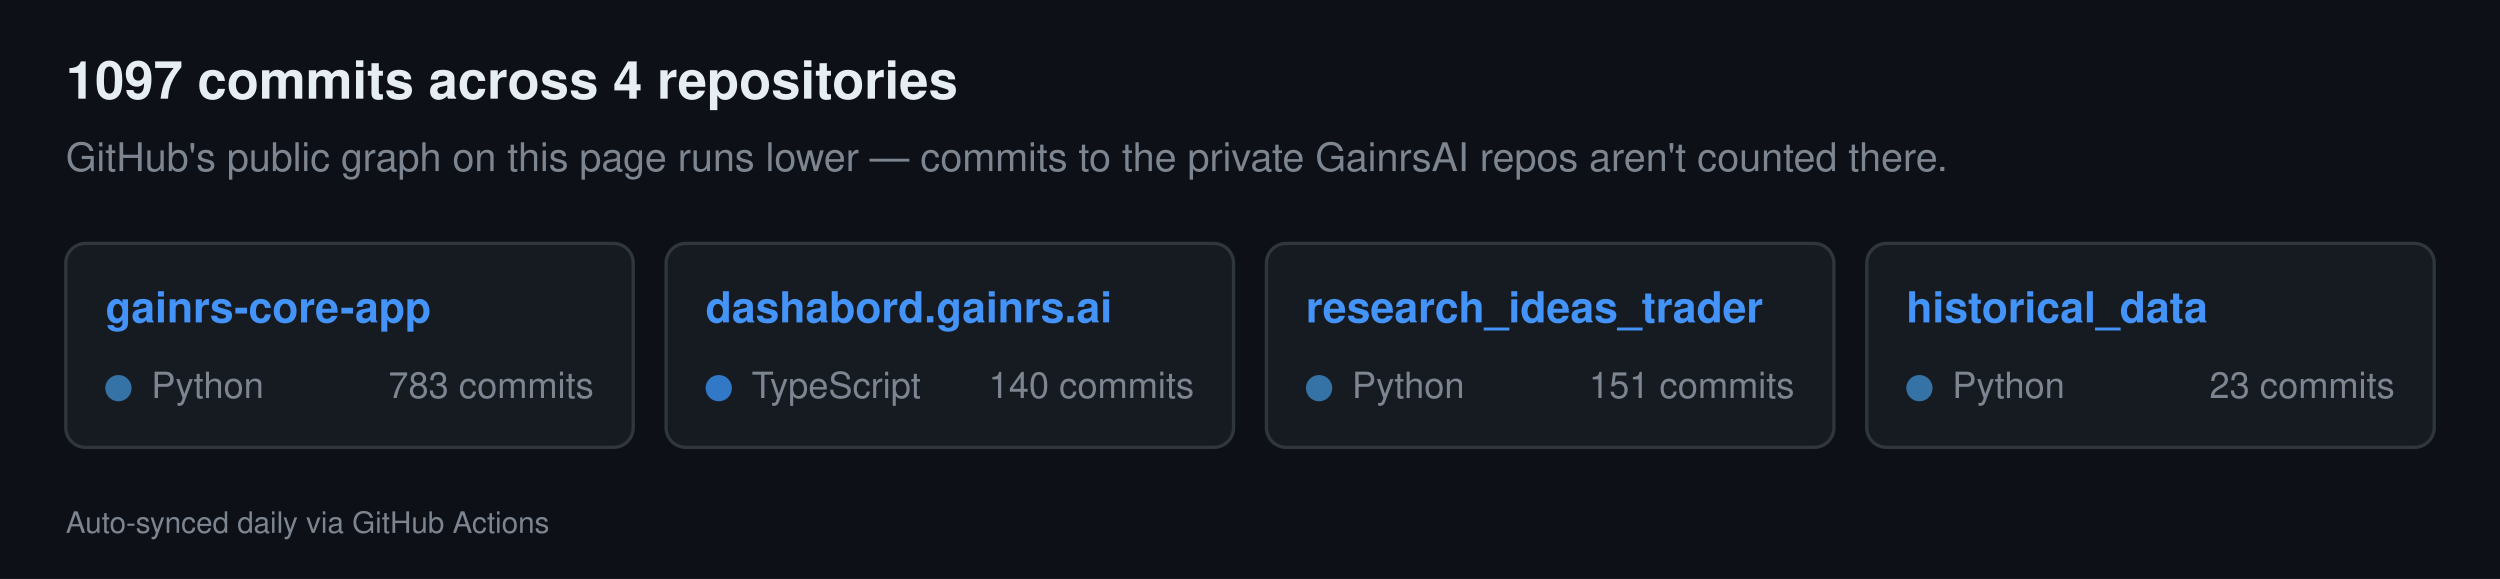
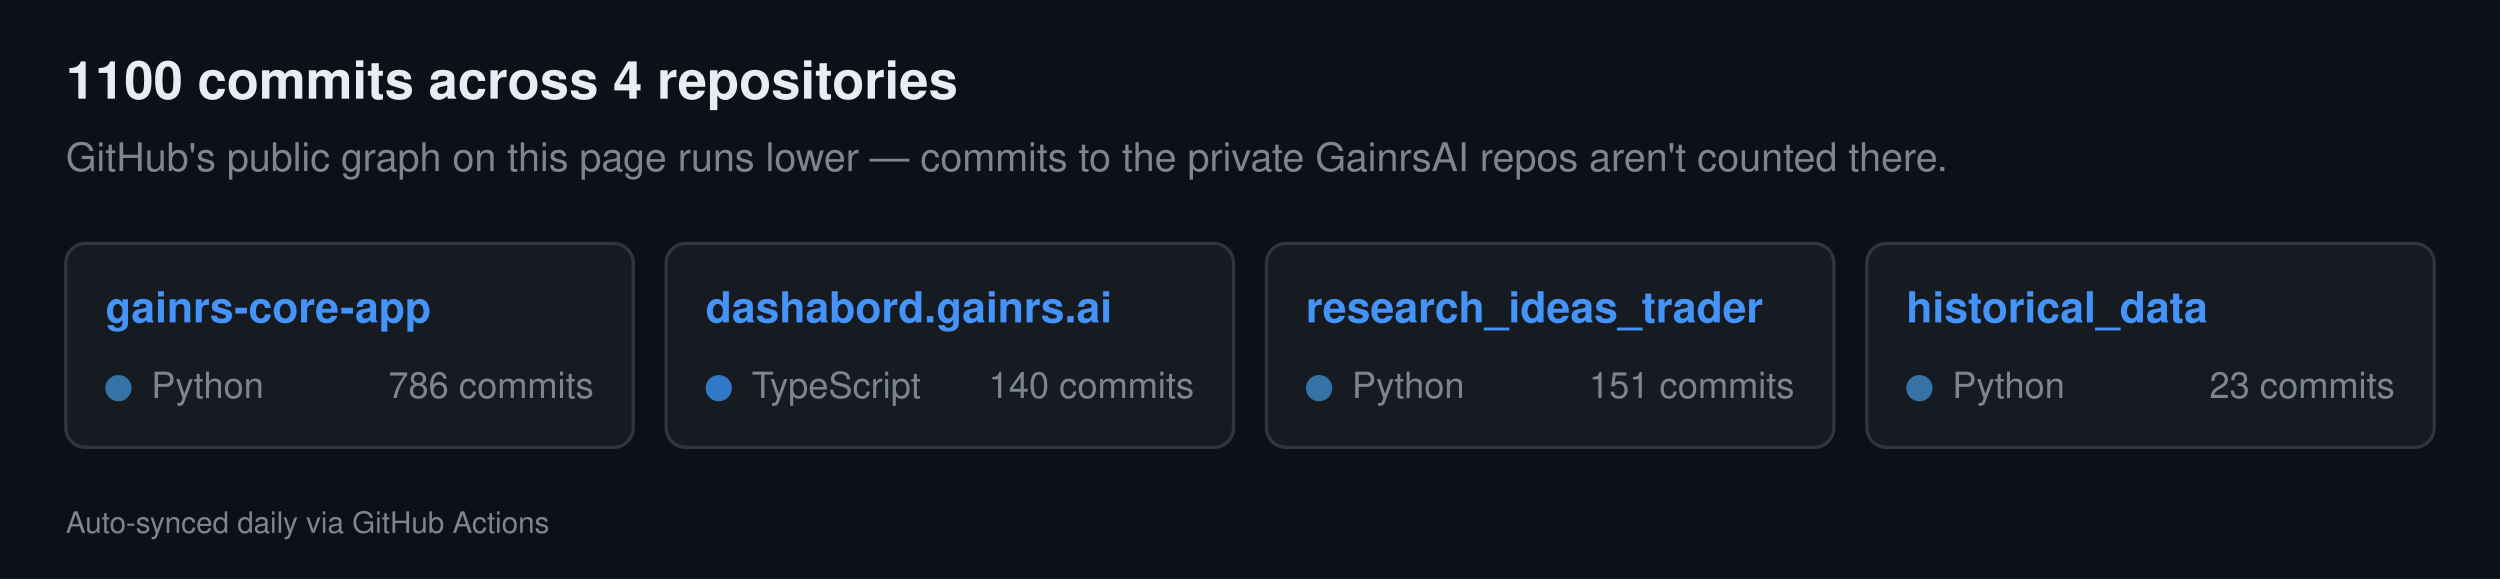
- <svg xmlns="http://www.w3.org/2000/svg" width="760" height="176" viewBox="0 0 760 176" font-family="-apple-system, BlinkMacSystemFont, 'Segoe UI', Helvetica, Arial, sans-serif" role="img" aria-label="1097 commits across 4 repositories">
+ <svg xmlns="http://www.w3.org/2000/svg" width="760" height="176" viewBox="0 0 760 176" font-family="-apple-system, BlinkMacSystemFont, 'Segoe UI', Helvetica, Arial, sans-serif" role="img" aria-label="1100 commits across 4 repositories">
  <rect width="760" height="176" fill="#0d1117" />
-   <text x="20" y="30" font-size="16" font-weight="600" fill="#e6edf3">1097 commits across 4 repositories</text>
+   <text x="20" y="30" font-size="16" font-weight="600" fill="#e6edf3">1100 commits across 4 repositories</text>
  <text x="20" y="52" font-size="12" fill="#7d8590">GitHub's public graph on this page runs lower — commits to the private GainrsAI repos aren't counted there.</text>
  <rect x="20.0" y="74" width="172.5" height="62" rx="6" fill="#161b22" stroke="#30363d" />
  <text x="32.0" y="98" font-size="13" font-weight="600" fill="#4493f8">gainrs-core-app</text>
  <circle cx="36.0" cy="118" r="4" fill="#3572A5" />
  <text x="46.0" y="121" font-size="11" fill="#7d8590">Python</text>
-   <text x="180.5" y="121" font-size="11" fill="#7d8590" text-anchor="end">783 commits</text>
+   <text x="180.5" y="121" font-size="11" fill="#7d8590" text-anchor="end">786 commits</text>
  <rect x="202.5" y="74" width="172.5" height="62" rx="6" fill="#161b22" stroke="#30363d" />
  <text x="214.5" y="98" font-size="13" font-weight="600" fill="#4493f8">dashabord.gainrs.ai</text>
  <circle cx="218.5" cy="118" r="4" fill="#3178c6" />
  <text x="228.5" y="121" font-size="11" fill="#7d8590">TypeScript</text>
  <text x="363.0" y="121" font-size="11" fill="#7d8590" text-anchor="end">140 commits</text>
  <rect x="385.0" y="74" width="172.5" height="62" rx="6" fill="#161b22" stroke="#30363d" />
  <text x="397.0" y="98" font-size="13" font-weight="600" fill="#4493f8">research_ideas_trader</text>
  <circle cx="401.0" cy="118" r="4" fill="#3572A5" />
  <text x="411.0" y="121" font-size="11" fill="#7d8590">Python</text>
  <text x="545.5" y="121" font-size="11" fill="#7d8590" text-anchor="end">151 commits</text>
  <rect x="567.5" y="74" width="172.5" height="62" rx="6" fill="#161b22" stroke="#30363d" />
  <text x="579.5" y="98" font-size="13" font-weight="600" fill="#4493f8">historical_data</text>
  <circle cx="583.5" cy="118" r="4" fill="#3572A5" />
  <text x="593.5" y="121" font-size="11" fill="#7d8590">Python</text>
  <text x="728.0" y="121" font-size="11" fill="#7d8590" text-anchor="end">23 commits</text>
  <text x="20" y="162" font-size="9" fill="#7d8590">Auto-synced daily via GitHub Actions</text>
</svg>
